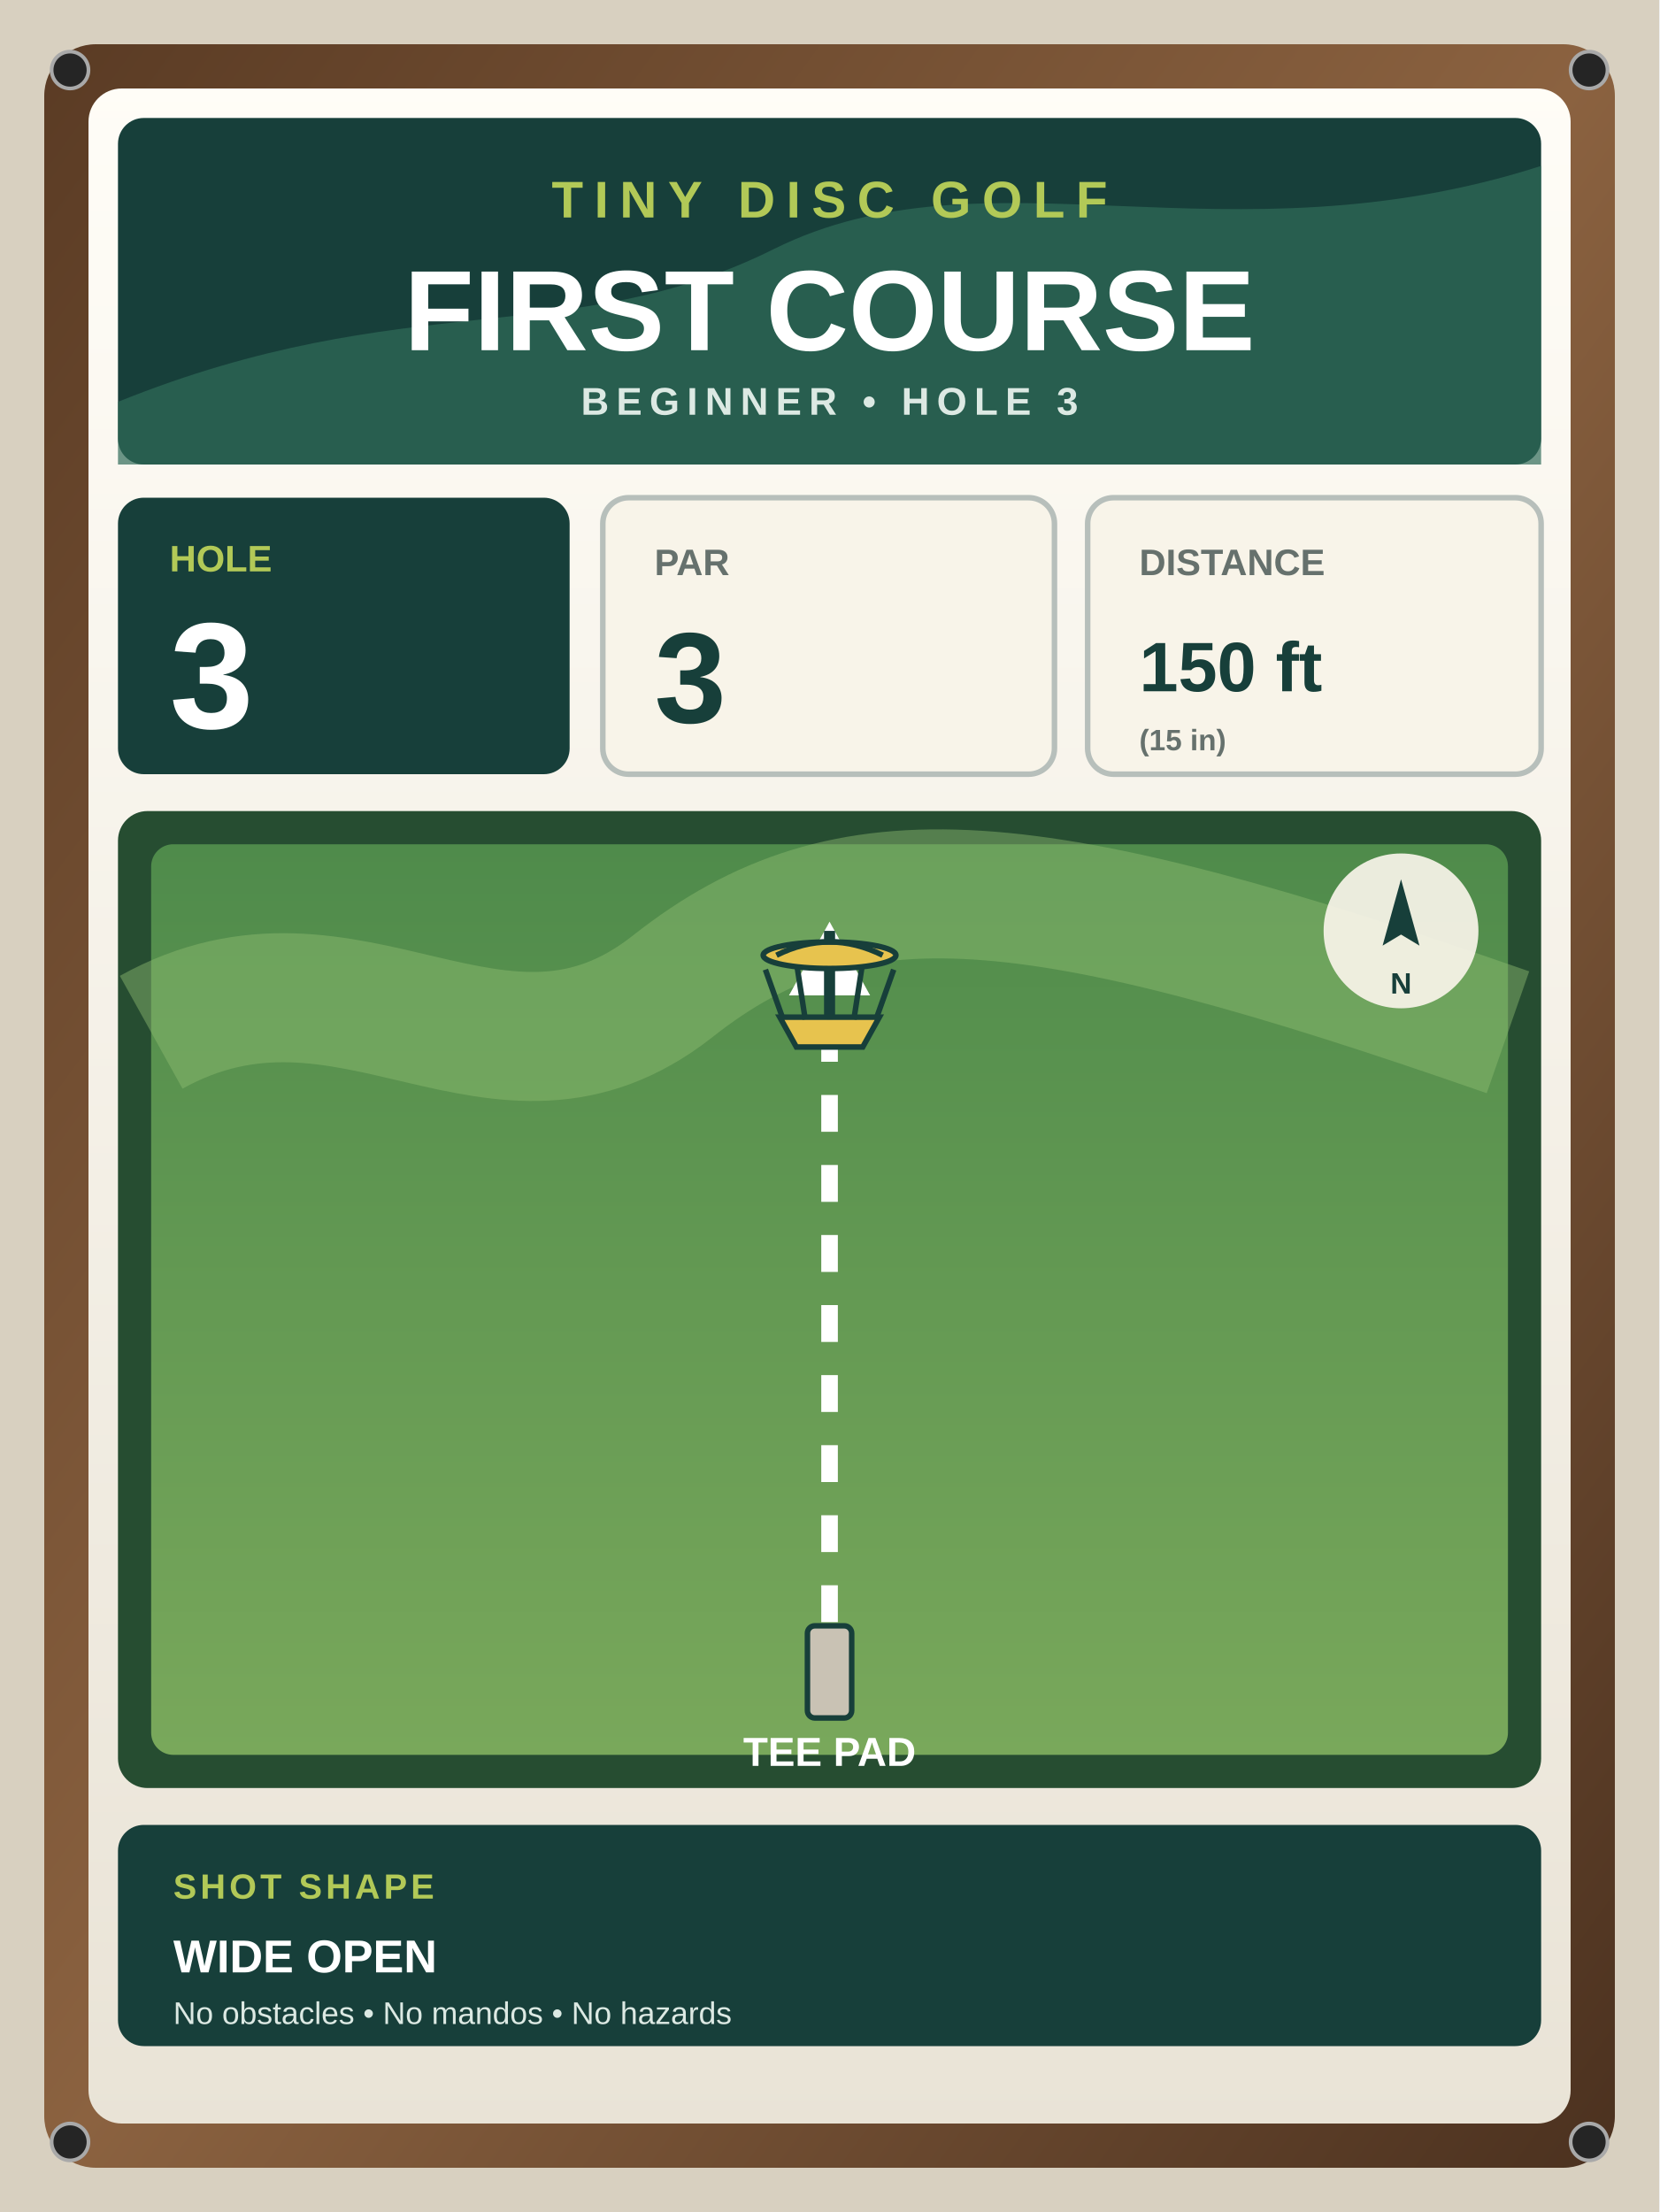
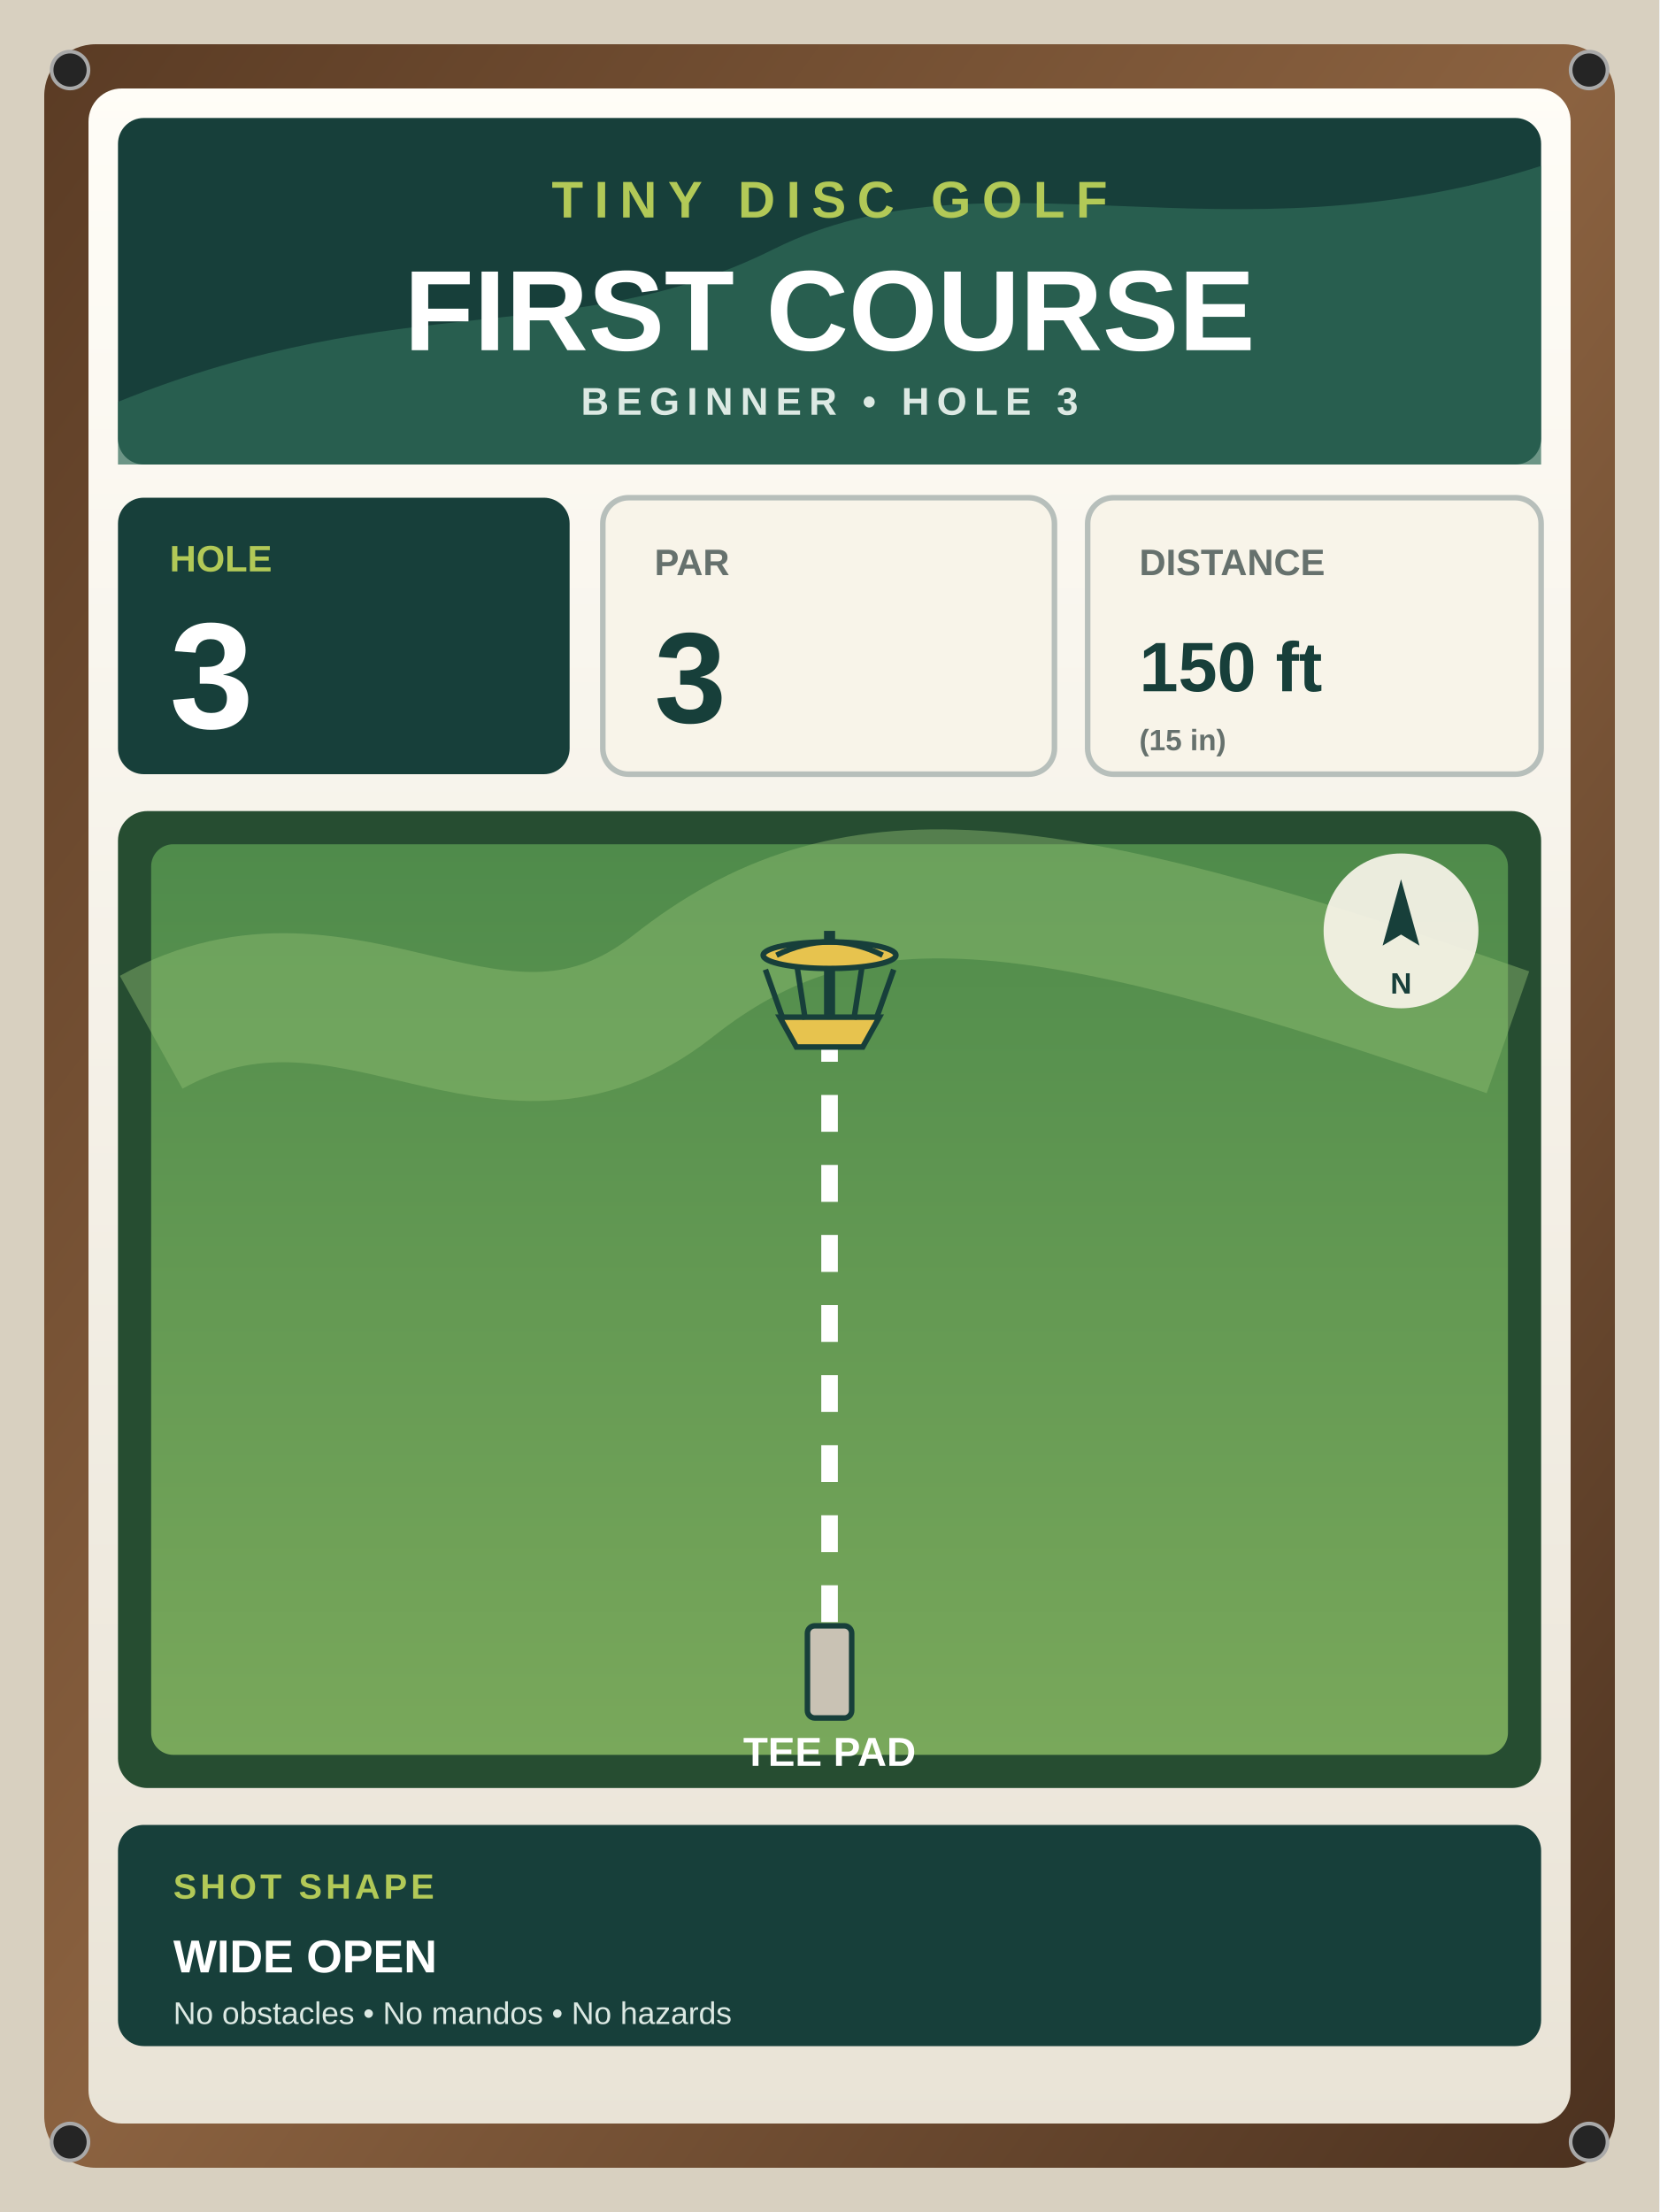
<svg xmlns="http://www.w3.org/2000/svg" viewBox="0 0 900 1200" role="img" aria-labelledby="title">
  <defs>
    <linearGradient id="wood" x1="0" x2="1" y1="0" y2="1">
      <stop stop-color="#5a3b24" />
      <stop offset=".5" stop-color="#8b6240" />
      <stop offset="1" stop-color="#4b311f" />
    </linearGradient>
    <linearGradient id="paper" x1="0" x2="0" y1="0" y2="1">
      <stop stop-color="#fffdf7" />
      <stop offset="1" stop-color="#e9e3d6" />
    </linearGradient>
    <linearGradient id="fairway" x1="0" x2="0" y1="0" y2="1">
      <stop stop-color="#4f8b4b" />
      <stop offset="1" stop-color="#79a85b" />
    </linearGradient>
  </defs>
  <rect width="900" height="1200" fill="#d8d0c0" />
  <rect x="24" y="24" width="852" height="1152" rx="28" fill="url(#wood)" />
  <rect x="48" y="48" width="804" height="1104" rx="18" fill="url(#paper)" />
  <rect x="64" y="64" width="772" height="188" rx="14" fill="#173f3a" />
  <path d="M64 218 C220 155 310 190 420 135 C535 78 665 145 836 90 L836 252 L64 252 Z" fill="#2f6b58" opacity=".7" />
  <text x="450" y="118" text-anchor="middle" font-family="Arial,sans-serif" font-size="28" font-weight="800" letter-spacing="6" fill="#b2c957">TINY DISC GOLF</text>
  <text x="450" y="190" text-anchor="middle" font-family="Arial,sans-serif" font-size="62" font-weight="900" fill="#fff">FIRST COURSE</text>
  <text x="450" y="225" text-anchor="middle" font-family="Arial,sans-serif" font-size="21" font-weight="700" letter-spacing="4" fill="#dce9e3">BEGINNER • HOLE 3</text>
  <rect x="64" y="270" width="245" height="150" rx="14" fill="#173f3a" />
  <text x="92" y="310" font-family="Arial,sans-serif" font-size="20" font-weight="800" fill="#b2c957">HOLE</text>
  <text x="92" y="395" font-family="Arial,sans-serif" font-size="82" font-weight="900" fill="#fff">3</text>
  <rect x="327" y="270" width="245" height="150" rx="14" fill="#f8f4e9" stroke="#b7bfbb" stroke-width="3" />
  <text x="355" y="312" font-family="Arial,sans-serif" font-size="20" font-weight="800" fill="#66716d">PAR</text>
  <text x="355" y="392" font-family="Arial,sans-serif" font-size="70" font-weight="900" fill="#173f3a">3</text>
  <rect x="590" y="270" width="246" height="150" rx="14" fill="#f8f4e9" stroke="#b7bfbb" stroke-width="3" />
  <text x="618" y="312" font-family="Arial,sans-serif" font-size="20" font-weight="800" fill="#66716d">DISTANCE</text>
  <text x="618" y="375" font-family="Arial,sans-serif" font-size="38" font-weight="900" fill="#173f3a">150 ft</text>
  <text x="618" y="407" font-family="Arial,sans-serif" font-size="16" font-weight="700" fill="#66716d">(15 in)</text>
  <rect x="64" y="440" width="772" height="530" rx="16" fill="#264d31" />
  <rect x="82" y="458" width="736" height="494" rx="12" fill="url(#fairway)" />
  <path d="M82 560 C190 500 270 610 365 535 S560 470 818 560" fill="none" stroke="#8fbc70" stroke-width="70" opacity=".45" />
  <rect x="438" y="882" width="24" height="50" rx="4" fill="#c9c2b4" stroke="#173f3a" stroke-width="3" />
  <text x="450" y="958" text-anchor="middle" font-family="Arial,sans-serif" font-size="22" font-weight="900" fill="#fff">TEE PAD</text>
  <path d="M450 880 C450 760 450 650 450 540" fill="none" stroke="#fff" stroke-width="9" stroke-dasharray="20 18" />
-   <polygon points="450,500 428,540 472,540" fill="#fff" />
  <g transform="translate(450 505) scale(.6)">
    <rect x="-5" y="0" width="10" height="80" fill="#173f3a" />
    <path d="M-45 78 L45 78 L30 105 L-30 105 Z" fill="#e7c34e" stroke="#173f3a" stroke-width="5" />
    <path d="M-42 80 L-58 35 M-22 80 L-30 28 M0 80 L0 24 M22 80 L30 28 M42 80 L58 35" stroke="#173f3a" stroke-width="5" />
    <ellipse cx="0" cy="22" rx="60" ry="12" fill="#e7c34e" stroke="#173f3a" stroke-width="5" />
    <path d="M-48 22 Q0 -2 48 22" fill="none" stroke="#173f3a" stroke-width="5" />
  </g>
  <g transform="translate(760 505)">
    <circle r="42" fill="#f8f4e9" opacity=".92" />
    <path d="M0 -28 L10 8 L0 2 L-10 8 Z" fill="#173f3a" />
    <text x="0" y="34" text-anchor="middle" font-family="Arial,sans-serif" font-size="16" font-weight="900" fill="#173f3a">N</text>
  </g>
  <rect x="64" y="990" width="772" height="120" rx="14" fill="#173f3a" />
  <text x="94" y="1030" font-family="Arial,sans-serif" font-size="19" font-weight="900" letter-spacing="2" fill="#b2c957">SHOT SHAPE</text>
  <text x="94" y="1070" font-family="Arial,sans-serif" font-size="25" font-weight="800" fill="#fff">WIDE OPEN</text>
  <text x="94" y="1098" font-family="Arial,sans-serif" font-size="17" fill="#dce9e3">No obstacles • No mandos • No hazards</text>
  <g fill="#252525" stroke="#a9a9a9" stroke-width="2">
    <circle cx="38" cy="38" r="10" />
    <circle cx="862" cy="38" r="10" />
    <circle cx="38" cy="1162" r="10" />
    <circle cx="862" cy="1162" r="10" />
  </g>
</svg>
